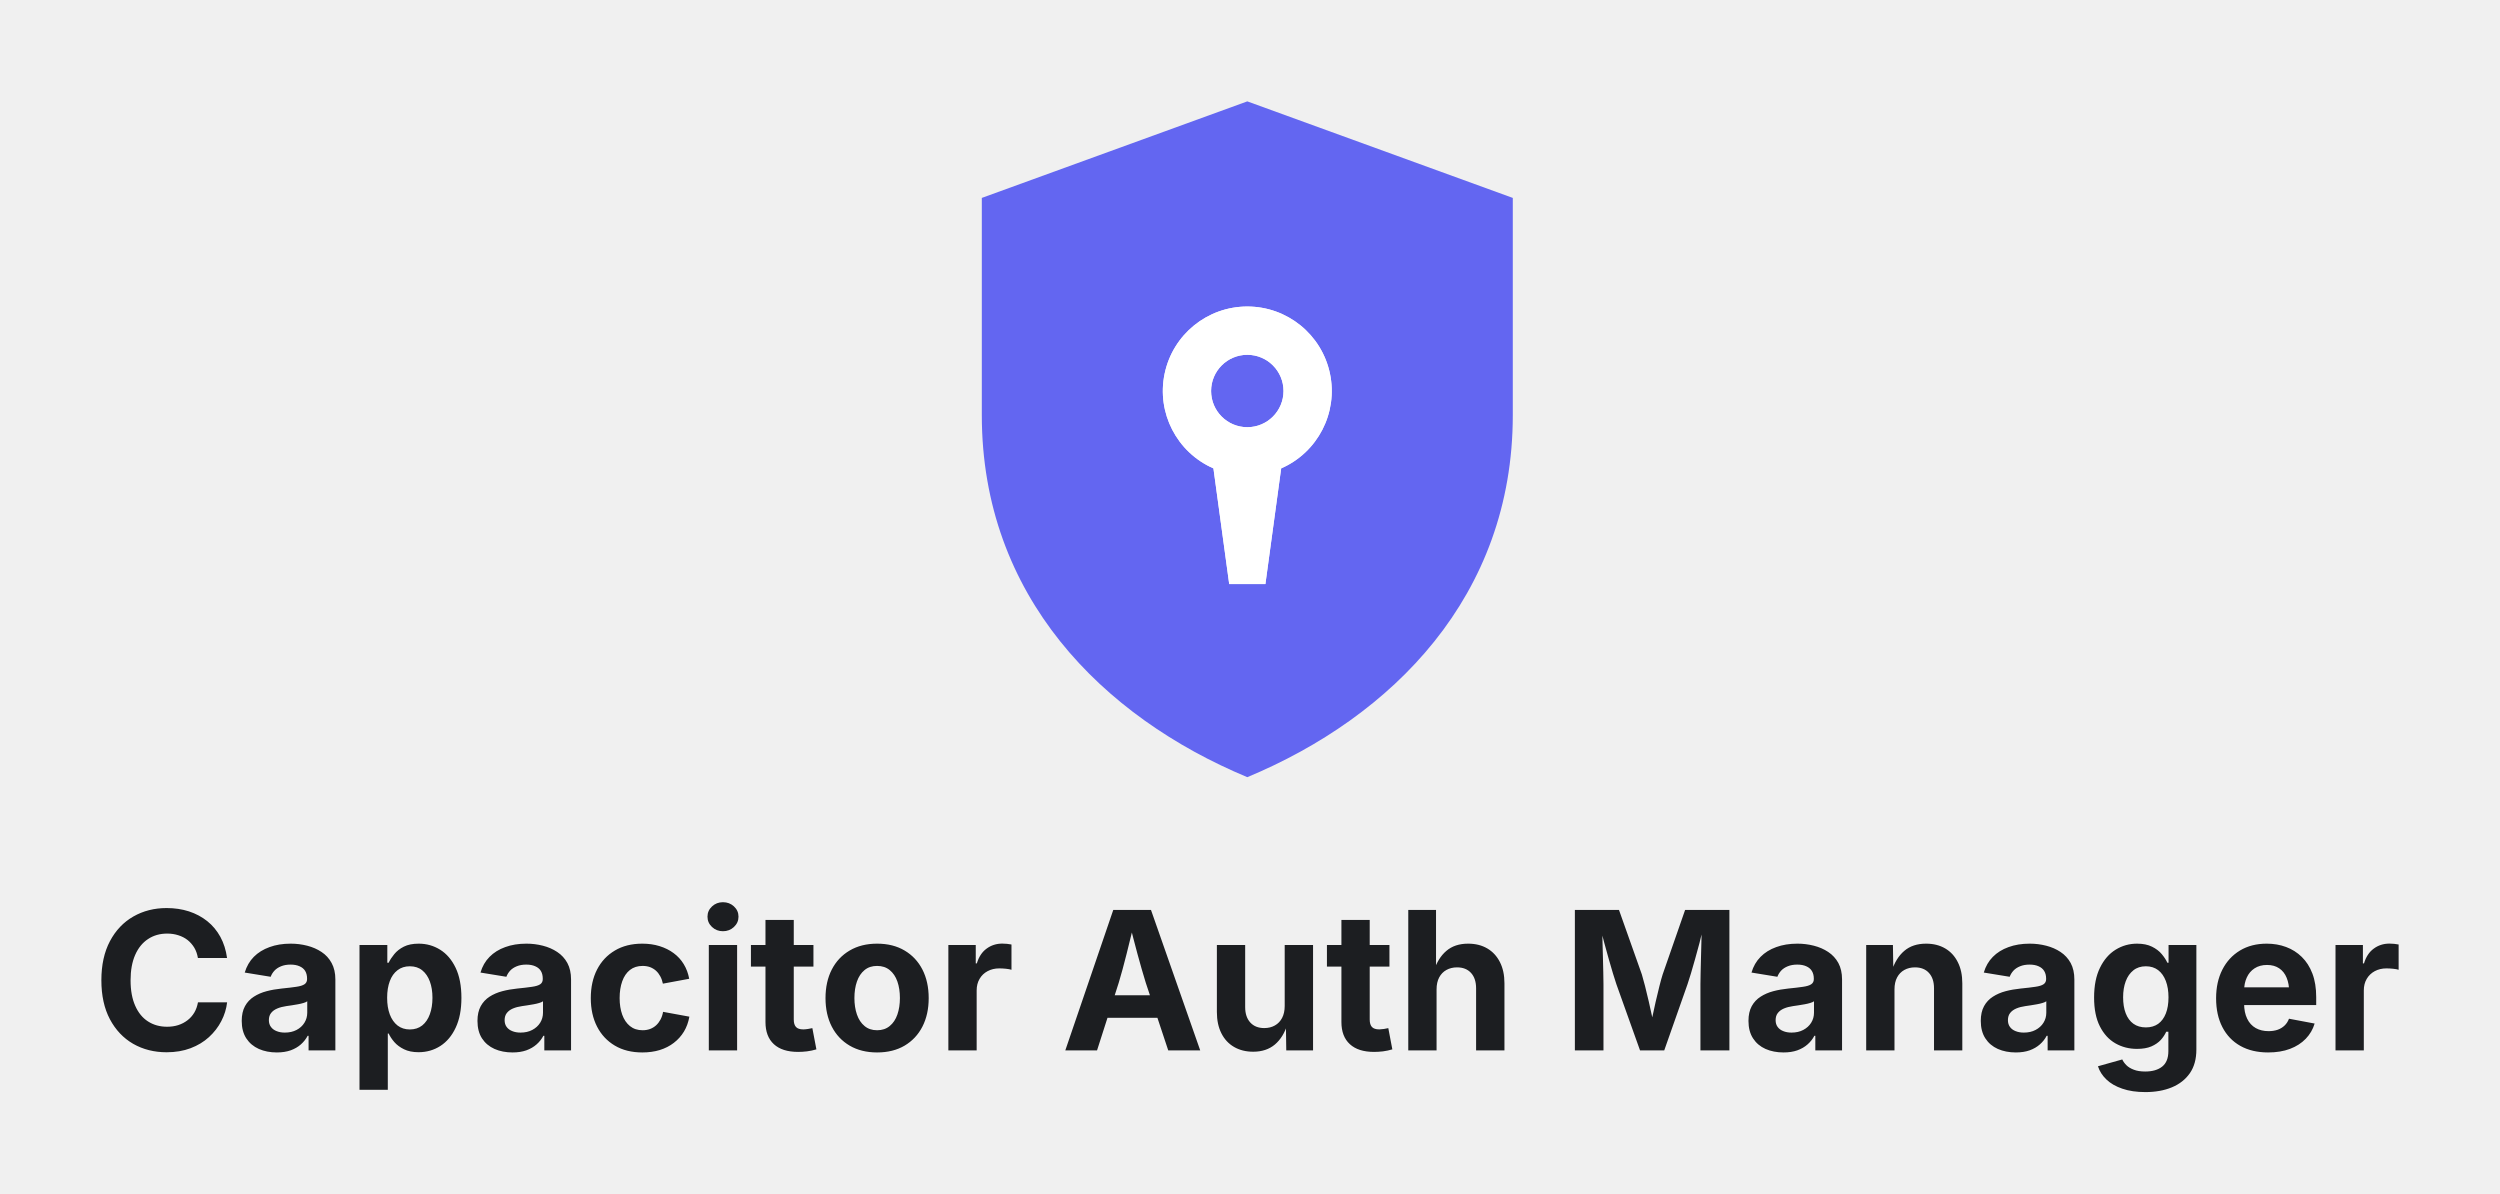
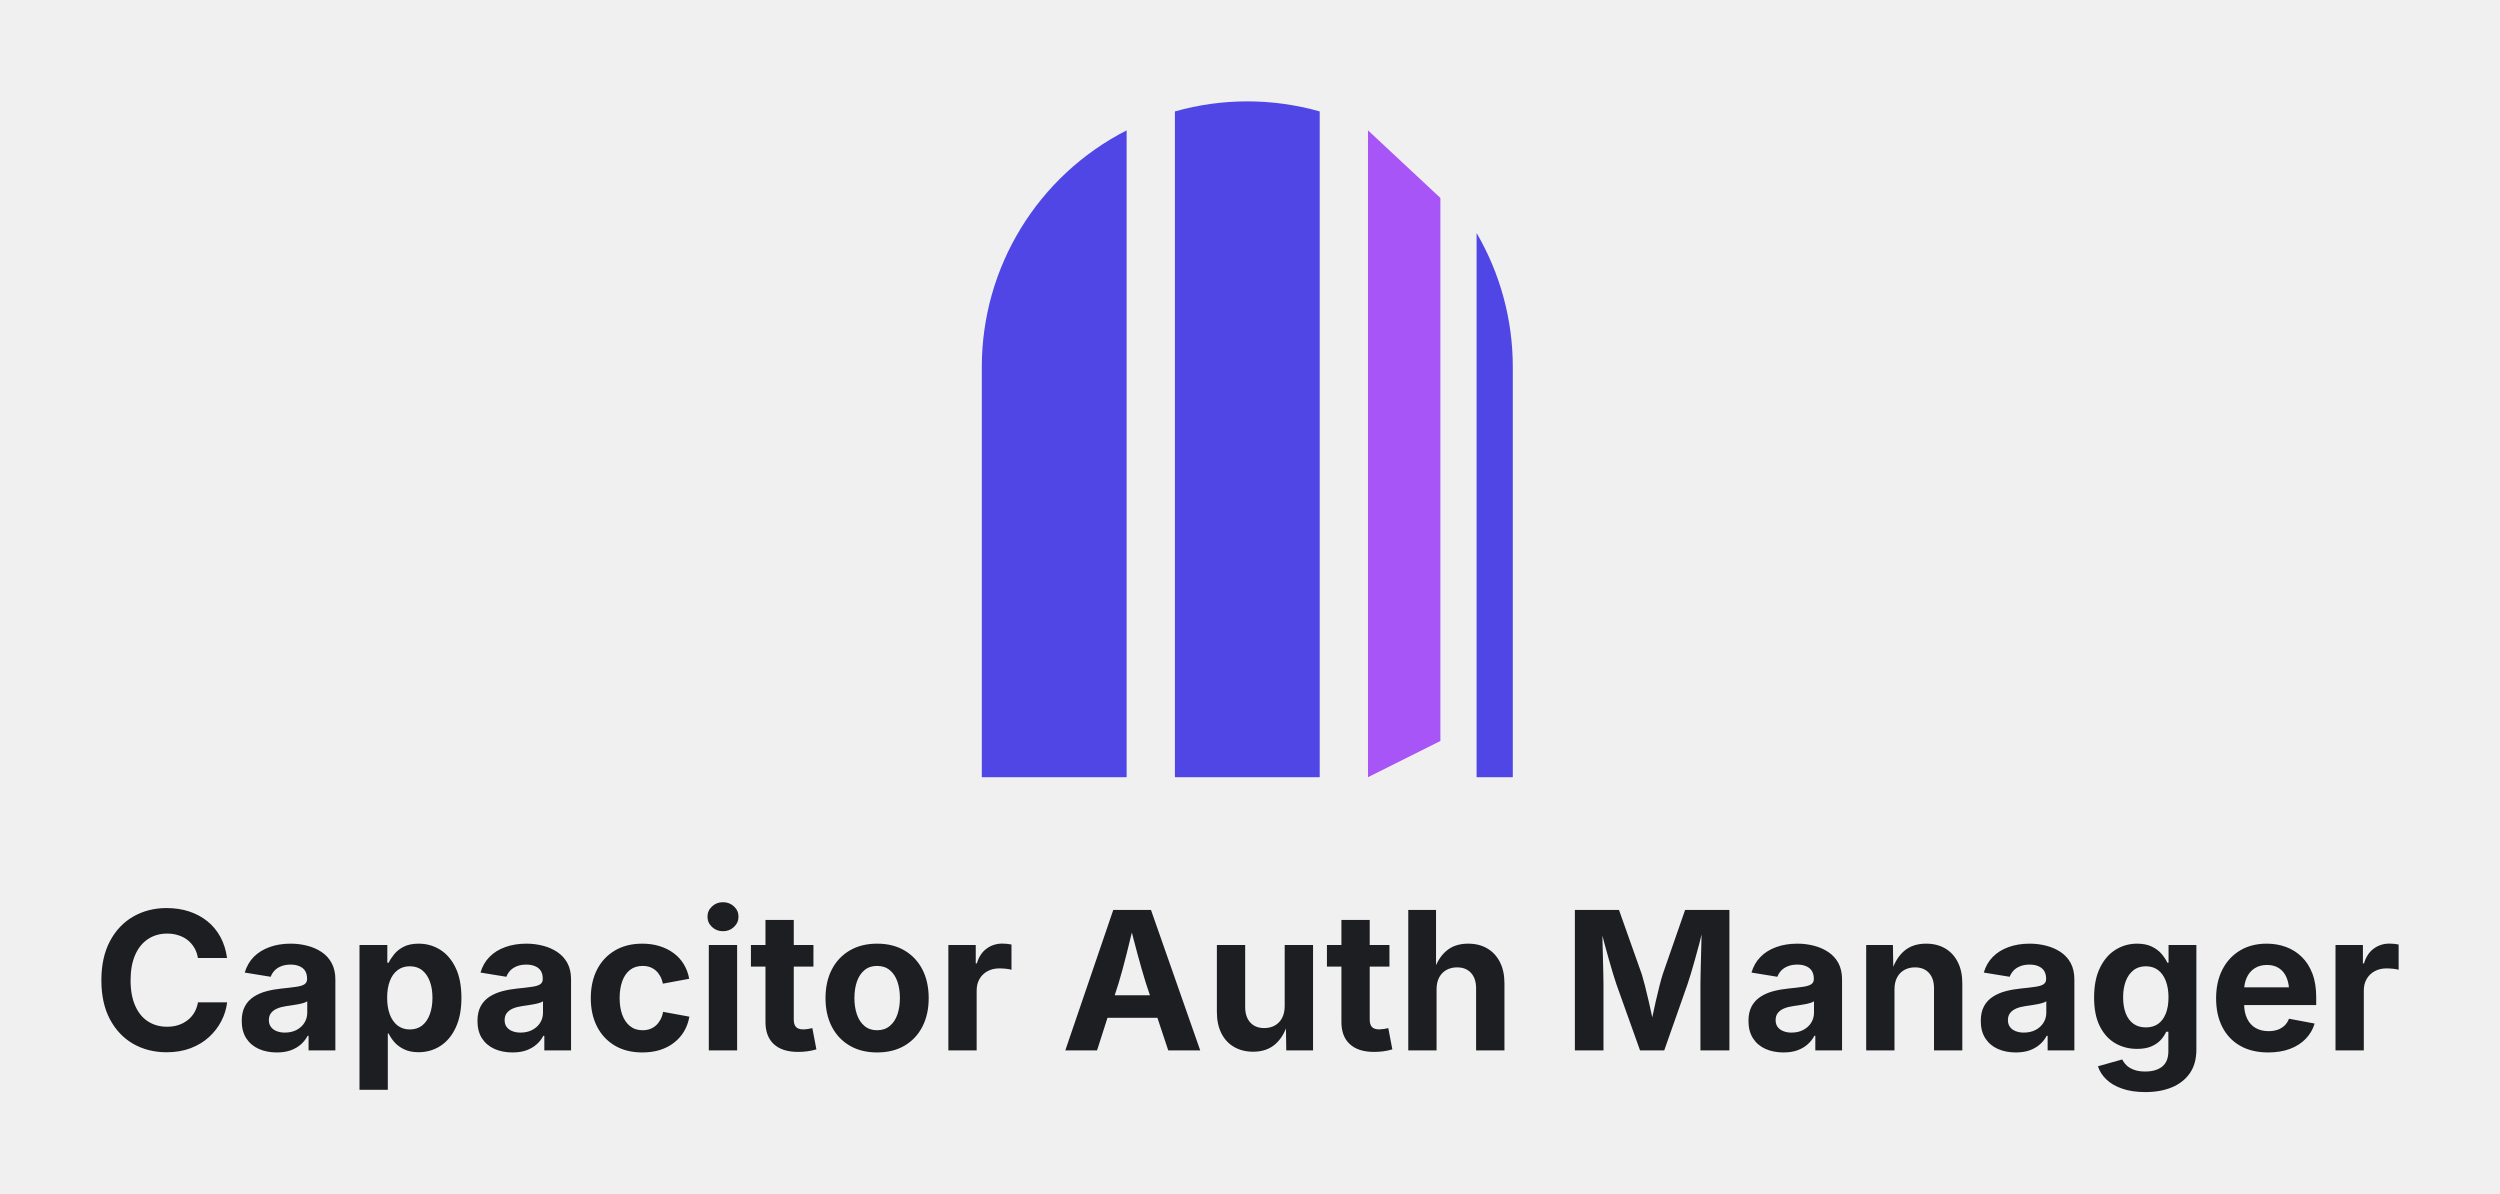
<svg xmlns="http://www.w3.org/2000/svg" viewBox="-15.33 -16.80 414.32 197.79" width="414.32" height="197.79">
  <g transform="translate(127.383 -8.000) scale(2)">
-     <path d="M32 4 L54 12 V30 C54 45 44 55 32 60 C20 55 10 45 10 30 V12 Z M29.193 34.412 A7 7 0 1 1 34.807 34.412 L33.5 44 L30.5 44 Z M29 28 A3 3 0 1 0 35 28 A3 3 0 1 0 29 28 Z" fill="#6366F1" fill-rule="evenodd" />
-     <path d="M29.193 34.412 A7 7 0 1 1 34.807 34.412 L33.5 44 L30.5 44 Z M29 28 A3 3 0 1 0 35 28 A3 3 0 1 0 29 28 Z" fill="#FFFFFF" fill-rule="evenodd" />
+     <path d="M10 60V26A22 22 0 0 1 22 6.404V60ZM26 60V4.834A22 22 0 0 1 38 4.834V60ZM51 60V14.910A22 22 0 0 1 54 26V60Z" fill="#4F46E5" />
+     <path d="M42 60V6.404L48 12V57Z" fill="#A855F7" />
  </g>
  <path d="M12.28 157.59Q9.19 157.59 6.74 156.19Q4.3 154.78 2.88 152.11Q1.47 149.44 1.47 145.66Q1.47 141.86 2.89 139.18Q4.31 136.5 6.77 135.09Q9.22 133.69 12.28 133.69Q14.27 133.69 15.98 134.24Q17.69 134.8 19.02 135.86Q20.34 136.92 21.19 138.46Q22.03 140 22.3 141.97H17.47Q17.31 141 16.87 140.26Q16.42 139.52 15.76 138.99Q15.09 138.47 14.23 138.2Q13.38 137.92 12.38 137.92Q10.56 137.92 9.2 138.83Q7.83 139.73 7.07 141.46Q6.31 143.19 6.31 145.66Q6.31 148.17 7.08 149.89Q7.84 151.61 9.2 152.48Q10.56 153.36 12.36 153.36Q13.36 153.36 14.21 153.09Q15.06 152.81 15.74 152.29Q16.42 151.77 16.87 151.02Q17.31 150.27 17.48 149.31H22.31Q22.12 150.94 21.35 152.42Q20.58 153.91 19.3 155.08Q18.02 156.25 16.25 156.92Q14.48 157.59 12.28 157.59ZM30.55 157.62Q28.89 157.62 27.57 157.04Q26.25 156.45 25.49 155.29Q24.73 154.12 24.73 152.39Q24.73 150.94 25.27 149.95Q25.81 148.97 26.74 148.38Q27.67 147.78 28.85 147.47Q30.03 147.16 31.33 147.03Q32.84 146.88 33.77 146.74Q34.7 146.61 35.13 146.32Q35.56 146.03 35.56 145.47V145.39Q35.56 144.64 35.25 144.12Q34.94 143.61 34.32 143.34Q33.7 143.06 32.83 143.06Q31.92 143.06 31.25 143.34Q30.58 143.61 30.16 144.06Q29.73 144.52 29.53 145.08L25.23 144.38Q25.69 142.84 26.73 141.78Q27.78 140.72 29.34 140.16Q30.89 139.59 32.84 139.59Q34.25 139.59 35.58 139.93Q36.91 140.27 37.96 140.97Q39.02 141.67 39.63 142.8Q40.25 143.94 40.25 145.52V157.28H35.81V154.86H35.66Q35.23 155.67 34.53 156.29Q33.83 156.91 32.84 157.27Q31.84 157.62 30.55 157.62ZM31.88 154.33Q32.98 154.33 33.82 153.89Q34.66 153.45 35.12 152.7Q35.59 151.95 35.59 151.03V149.14Q35.39 149.3 34.97 149.42Q34.55 149.55 34.03 149.64Q33.52 149.73 33.02 149.81Q32.52 149.89 32.12 149.94Q31.27 150.06 30.61 150.34Q29.95 150.62 29.59 151.09Q29.23 151.55 29.23 152.27Q29.23 152.94 29.58 153.4Q29.92 153.86 30.52 154.09Q31.11 154.33 31.88 154.33ZM44.25 163.81V139.81H48.86V142.75H49.08Q49.41 142.06 50.01 141.33Q50.61 140.59 51.59 140.09Q52.58 139.59 54.06 139.59Q56 139.59 57.61 140.59Q59.22 141.59 60.18 143.59Q61.14 145.59 61.14 148.58Q61.14 151.48 60.2 153.49Q59.27 155.5 57.66 156.54Q56.05 157.58 54.03 157.58Q52.61 157.58 51.62 157.09Q50.64 156.61 50.02 155.9Q49.41 155.19 49.08 154.48H48.94V163.81ZM52.59 153.81Q53.81 153.81 54.65 153.14Q55.48 152.47 55.91 151.28Q56.34 150.09 56.34 148.56Q56.34 147.03 55.91 145.86Q55.48 144.69 54.66 144.02Q53.83 143.34 52.59 143.34Q51.39 143.34 50.55 143.99Q49.7 144.64 49.27 145.8Q48.83 146.97 48.83 148.56Q48.83 150.14 49.27 151.32Q49.72 152.5 50.56 153.16Q51.41 153.81 52.59 153.81ZM69.61 157.62Q67.95 157.62 66.63 157.04Q65.31 156.45 64.55 155.29Q63.8 154.12 63.8 152.39Q63.8 150.94 64.34 149.95Q64.88 148.97 65.8 148.38Q66.73 147.78 67.91 147.47Q69.09 147.16 70.39 147.03Q71.91 146.88 72.84 146.74Q73.77 146.61 74.2 146.32Q74.62 146.03 74.62 145.47V145.39Q74.62 144.64 74.31 144.12Q74 143.61 73.38 143.34Q72.77 143.06 71.89 143.06Q70.98 143.06 70.31 143.34Q69.64 143.61 69.22 144.06Q68.8 144.52 68.59 145.08L64.3 144.38Q64.75 142.84 65.8 141.78Q66.84 140.72 68.4 140.16Q69.95 139.59 71.91 139.59Q73.31 139.59 74.64 139.93Q75.97 140.27 77.02 140.97Q78.08 141.67 78.7 142.8Q79.31 143.94 79.31 145.52V157.28H74.88V154.86H74.72Q74.3 155.67 73.59 156.29Q72.89 156.91 71.9 157.27Q70.91 157.62 69.61 157.62ZM70.94 154.33Q72.05 154.33 72.88 153.89Q73.72 153.45 74.19 152.7Q74.66 151.95 74.66 151.03V149.14Q74.45 149.3 74.03 149.42Q73.61 149.55 73.09 149.64Q72.58 149.73 72.08 149.81Q71.58 149.89 71.19 149.94Q70.33 150.06 69.67 150.34Q69.02 150.62 68.66 151.09Q68.3 151.55 68.3 152.27Q68.3 152.94 68.64 153.4Q68.98 153.86 69.58 154.09Q70.17 154.33 70.94 154.33ZM91.12 157.62Q88.48 157.62 86.57 156.49Q84.66 155.36 83.62 153.34Q82.58 151.31 82.58 148.62Q82.58 145.91 83.62 143.88Q84.66 141.86 86.57 140.73Q88.48 139.59 91.12 139.59Q92.67 139.59 93.98 140Q95.3 140.41 96.31 141.16Q97.33 141.91 97.98 142.98Q98.64 144.06 98.89 145.41L94.53 146.22Q94.39 145.53 94.09 144.99Q93.8 144.45 93.38 144.07Q92.95 143.69 92.4 143.48Q91.84 143.28 91.17 143.28Q89.92 143.28 89.07 143.95Q88.22 144.62 87.79 145.83Q87.36 147.03 87.36 148.61Q87.36 150.16 87.79 151.36Q88.22 152.56 89.07 153.25Q89.92 153.94 91.17 153.94Q91.84 153.94 92.41 153.73Q92.97 153.52 93.41 153.12Q93.84 152.72 94.14 152.16Q94.44 151.59 94.56 150.89L98.92 151.69Q98.67 153.08 98.02 154.16Q97.36 155.25 96.34 156.03Q95.33 156.81 94.01 157.22Q92.69 157.62 91.12 157.62ZM102.14 157.28V139.81H106.83V157.28ZM104.48 137.53Q103.42 137.53 102.67 136.83Q101.92 136.12 101.92 135.12Q101.92 134.12 102.67 133.42Q103.42 132.72 104.48 132.72Q105.55 132.72 106.3 133.41Q107.06 134.11 107.06 135.12Q107.06 136.12 106.3 136.83Q105.55 137.53 104.48 137.53ZM119.48 139.81V143.39H109.12V139.81ZM111.53 135.66H116.22V152.17Q116.22 153 116.59 153.4Q116.95 153.8 117.81 153.8Q118.08 153.8 118.56 153.73Q119.05 153.66 119.3 153.59L119.97 157.11Q119.19 157.34 118.41 157.44Q117.64 157.53 116.94 157.53Q114.31 157.53 112.92 156.25Q111.53 154.97 111.53 152.58ZM130.03 157.62Q127.41 157.62 125.48 156.49Q123.56 155.36 122.52 153.34Q121.48 151.31 121.48 148.62Q121.48 145.91 122.52 143.88Q123.56 141.86 125.48 140.73Q127.41 139.59 130.03 139.59Q132.67 139.59 134.59 140.73Q136.5 141.86 137.54 143.88Q138.58 145.91 138.58 148.62Q138.58 151.31 137.54 153.34Q136.5 155.36 134.59 156.49Q132.67 157.62 130.03 157.62ZM130.03 153.94Q131.28 153.94 132.12 153.24Q132.97 152.55 133.39 151.34Q133.81 150.12 133.81 148.61Q133.81 147.06 133.39 145.86Q132.97 144.66 132.12 143.97Q131.28 143.28 130.03 143.28Q128.78 143.28 127.95 143.97Q127.11 144.66 126.69 145.86Q126.27 147.06 126.27 148.61Q126.27 150.12 126.69 151.34Q127.11 152.55 127.95 153.24Q128.78 153.94 130.03 153.94ZM141.84 157.28V139.81H146.38V142.86H146.56Q147.05 141.23 148.18 140.41Q149.31 139.58 150.78 139.58Q151.14 139.58 151.56 139.62Q151.98 139.66 152.3 139.73V143.92Q151.98 143.81 151.39 143.75Q150.8 143.69 150.27 143.69Q149.2 143.69 148.34 144.15Q147.48 144.61 147.01 145.43Q146.53 146.25 146.53 147.34V157.28ZM161.22 157.28 169.17 134H175.42L183.58 157.28H178.28L174.55 146.05Q173.88 143.88 173.18 141.29Q172.48 138.7 171.72 135.64H172.77Q172.02 138.72 171.37 141.32Q170.72 143.92 170.08 146.05L166.48 157.28ZM166.19 151.88V148.14H178.61V151.88ZM192.36 157.5Q190.55 157.5 189.19 156.71Q187.83 155.92 187.09 154.45Q186.34 152.97 186.34 150.92V139.81H191.03V150.11Q191.03 151.73 191.88 152.66Q192.72 153.58 194.19 153.58Q195.19 153.58 195.95 153.15Q196.72 152.72 197.15 151.9Q197.58 151.08 197.58 149.92V139.81H202.28V157.28H197.84L197.78 152.92H198.05Q197.36 155.12 195.95 156.31Q194.53 157.5 192.36 157.5ZM214.94 139.81V143.39H204.58V139.81ZM206.98 135.66H211.67V152.17Q211.67 153 212.04 153.4Q212.41 153.8 213.27 153.8Q213.53 153.8 214.02 153.73Q214.5 153.66 214.75 153.59L215.42 157.11Q214.64 157.34 213.87 157.44Q213.09 157.53 212.39 157.53Q209.77 157.53 208.38 156.25Q206.98 154.97 206.98 152.58ZM222.75 147.17V157.28H218.06V134H222.66V144.17H222.28Q222.97 141.98 224.37 140.79Q225.77 139.59 227.98 139.59Q229.8 139.59 231.15 140.38Q232.5 141.17 233.25 142.65Q234 144.12 234 146.17V157.28H229.3V146.98Q229.3 145.36 228.46 144.44Q227.62 143.52 226.14 143.52Q225.16 143.52 224.38 143.95Q223.61 144.38 223.18 145.19Q222.75 146 222.75 147.17ZM245.67 157.28V134H252.98L256.77 144.69Q257 145.44 257.3 146.62Q257.61 147.81 257.92 149.19Q258.23 150.56 258.51 151.86Q258.78 153.16 258.95 154.11H258.03Q258.2 153.17 258.48 151.88Q258.75 150.59 259.06 149.22Q259.38 147.84 259.68 146.64Q259.98 145.44 260.22 144.69L263.94 134H271.28V157.28H266.48V146.31Q266.48 145.55 266.51 144.41Q266.53 143.27 266.57 141.95Q266.61 140.62 266.64 139.29Q266.67 137.95 266.69 136.77H266.98Q266.69 138.06 266.33 139.45Q265.97 140.83 265.6 142.12Q265.23 143.42 264.91 144.51Q264.58 145.59 264.34 146.31L260.48 157.28H256.47L252.55 146.31Q252.31 145.59 251.98 144.52Q251.66 143.45 251.29 142.16Q250.92 140.86 250.55 139.48Q250.17 138.09 249.84 136.77H250.2Q250.22 137.89 250.25 139.22Q250.28 140.55 250.32 141.88Q250.36 143.22 250.38 144.37Q250.41 145.52 250.41 146.31V157.28ZM280.25 157.62Q278.59 157.62 277.27 157.04Q275.95 156.45 275.2 155.29Q274.44 154.12 274.44 152.39Q274.44 150.94 274.98 149.95Q275.52 148.97 276.45 148.38Q277.38 147.78 278.55 147.47Q279.73 147.16 281.03 147.03Q282.55 146.88 283.48 146.74Q284.41 146.61 284.84 146.32Q285.27 146.03 285.27 145.47V145.39Q285.27 144.64 284.95 144.12Q284.64 143.61 284.02 143.34Q283.41 143.06 282.53 143.06Q281.62 143.06 280.95 143.34Q280.28 143.61 279.86 144.06Q279.44 144.52 279.23 145.08L274.94 144.38Q275.39 142.84 276.44 141.78Q277.48 140.72 279.04 140.16Q280.59 139.59 282.55 139.59Q283.95 139.59 285.28 139.93Q286.61 140.27 287.66 140.97Q288.72 141.67 289.34 142.8Q289.95 143.94 289.95 145.52V157.28H285.52V154.86H285.36Q284.94 155.67 284.23 156.29Q283.53 156.91 282.54 157.27Q281.55 157.62 280.25 157.62ZM281.58 154.33Q282.69 154.33 283.52 153.89Q284.36 153.45 284.83 152.7Q285.3 151.95 285.3 151.03V149.14Q285.09 149.3 284.67 149.42Q284.25 149.55 283.73 149.64Q283.22 149.73 282.72 149.81Q282.22 149.89 281.83 149.94Q280.97 150.06 280.31 150.34Q279.66 150.62 279.3 151.09Q278.94 151.55 278.94 152.27Q278.94 152.94 279.28 153.4Q279.62 153.86 280.22 154.09Q280.81 154.33 281.58 154.33ZM298.64 147.17V157.28H293.95V139.81H298.38L298.45 144.17H298.17Q298.86 141.98 300.26 140.79Q301.66 139.59 303.88 139.59Q305.69 139.59 307.04 140.38Q308.39 141.17 309.13 142.65Q309.88 144.12 309.88 146.17V157.28H305.19V146.98Q305.19 145.36 304.35 144.44Q303.52 143.52 302.03 143.52Q301.05 143.52 300.27 143.95Q299.5 144.38 299.07 145.19Q298.64 146 298.64 147.17ZM318.75 157.62Q317.09 157.62 315.77 157.04Q314.45 156.45 313.7 155.29Q312.94 154.12 312.94 152.39Q312.94 150.94 313.48 149.95Q314.02 148.97 314.95 148.38Q315.88 147.78 317.05 147.47Q318.23 147.16 319.53 147.03Q321.05 146.88 321.98 146.74Q322.91 146.61 323.34 146.32Q323.77 146.03 323.77 145.47V145.39Q323.77 144.64 323.45 144.12Q323.14 143.61 322.52 143.34Q321.91 143.06 321.03 143.06Q320.12 143.06 319.45 143.34Q318.78 143.61 318.36 144.06Q317.94 144.52 317.73 145.08L313.44 144.38Q313.89 142.84 314.94 141.78Q315.98 140.72 317.54 140.16Q319.09 139.59 321.05 139.59Q322.45 139.59 323.78 139.93Q325.11 140.27 326.16 140.97Q327.22 141.67 327.84 142.8Q328.45 143.94 328.45 145.52V157.28H324.02V154.86H323.86Q323.44 155.67 322.73 156.29Q322.03 156.91 321.04 157.27Q320.05 157.62 318.75 157.62ZM320.08 154.33Q321.19 154.33 322.02 153.89Q322.86 153.45 323.33 152.7Q323.8 151.95 323.8 151.03V149.14Q323.59 149.3 323.17 149.42Q322.75 149.55 322.23 149.64Q321.72 149.73 321.22 149.81Q320.72 149.89 320.33 149.94Q319.47 150.06 318.81 150.34Q318.16 150.62 317.8 151.09Q317.44 151.55 317.44 152.27Q317.44 152.94 317.78 153.4Q318.12 153.86 318.72 154.09Q319.31 154.33 320.08 154.33ZM340.22 164.19Q338.03 164.19 336.41 163.63Q334.78 163.08 333.77 162.11Q332.75 161.14 332.36 159.91L336.39 158.78Q336.61 159.27 337.07 159.73Q337.53 160.19 338.3 160.48Q339.06 160.78 340.19 160.78Q341.98 160.78 343.01 159.96Q344.03 159.14 344.03 157.41V154.19H343.67Q343.36 154.89 342.77 155.55Q342.17 156.2 341.21 156.62Q340.25 157.03 338.83 157.03Q336.86 157.03 335.25 156.11Q333.64 155.19 332.68 153.3Q331.72 151.41 331.72 148.52Q331.72 145.56 332.7 143.58Q333.67 141.59 335.29 140.59Q336.91 139.59 338.84 139.59Q340.31 139.59 341.31 140.09Q342.31 140.58 342.93 141.32Q343.55 142.06 343.86 142.75H344.06V139.81H348.67V157.14Q348.67 159.5 347.59 161.06Q346.5 162.62 344.59 163.41Q342.69 164.19 340.22 164.19ZM340.3 153.47Q341.5 153.47 342.34 152.88Q343.17 152.28 343.61 151.16Q344.05 150.05 344.05 148.48Q344.05 146.94 343.61 145.78Q343.17 144.62 342.34 143.98Q341.5 143.34 340.3 143.34Q339.06 143.34 338.23 144.01Q337.39 144.67 336.96 145.83Q336.53 146.98 336.53 148.48Q336.53 150.02 336.96 151.13Q337.39 152.25 338.23 152.86Q339.08 153.47 340.3 153.47ZM360.56 157.62Q357.89 157.62 355.95 156.53Q354.02 155.44 352.98 153.42Q351.94 151.41 351.94 148.64Q351.94 145.94 352.97 143.91Q354 141.88 355.89 140.73Q357.78 139.59 360.33 139.59Q362.05 139.59 363.53 140.14Q365.02 140.69 366.14 141.79Q367.27 142.89 367.9 144.55Q368.53 146.2 368.53 148.45V149.77H353.86V146.83H366.23L364.05 147.61Q364.05 146.25 363.63 145.24Q363.22 144.23 362.4 143.68Q361.58 143.12 360.38 143.12Q359.16 143.12 358.3 143.69Q357.45 144.25 357.02 145.21Q356.58 146.17 356.58 147.41V149.48Q356.58 151 357.09 152.03Q357.59 153.06 358.51 153.58Q359.42 154.09 360.64 154.09Q361.47 154.09 362.14 153.86Q362.81 153.62 363.29 153.16Q363.77 152.7 364.02 152.03L368.27 152.83Q367.84 154.27 366.8 155.35Q365.75 156.44 364.18 157.03Q362.61 157.62 360.56 157.62ZM371.73 157.28V139.81H376.27V142.86H376.45Q376.94 141.23 378.07 140.41Q379.2 139.58 380.67 139.58Q381.03 139.58 381.45 139.62Q381.88 139.66 382.19 139.73V143.92Q381.88 143.81 381.28 143.75Q380.69 143.69 380.16 143.69Q379.09 143.69 378.23 144.15Q377.38 144.61 376.9 145.43Q376.42 146.25 376.42 147.34V157.28Z" fill="#1C1E21" />
</svg>
